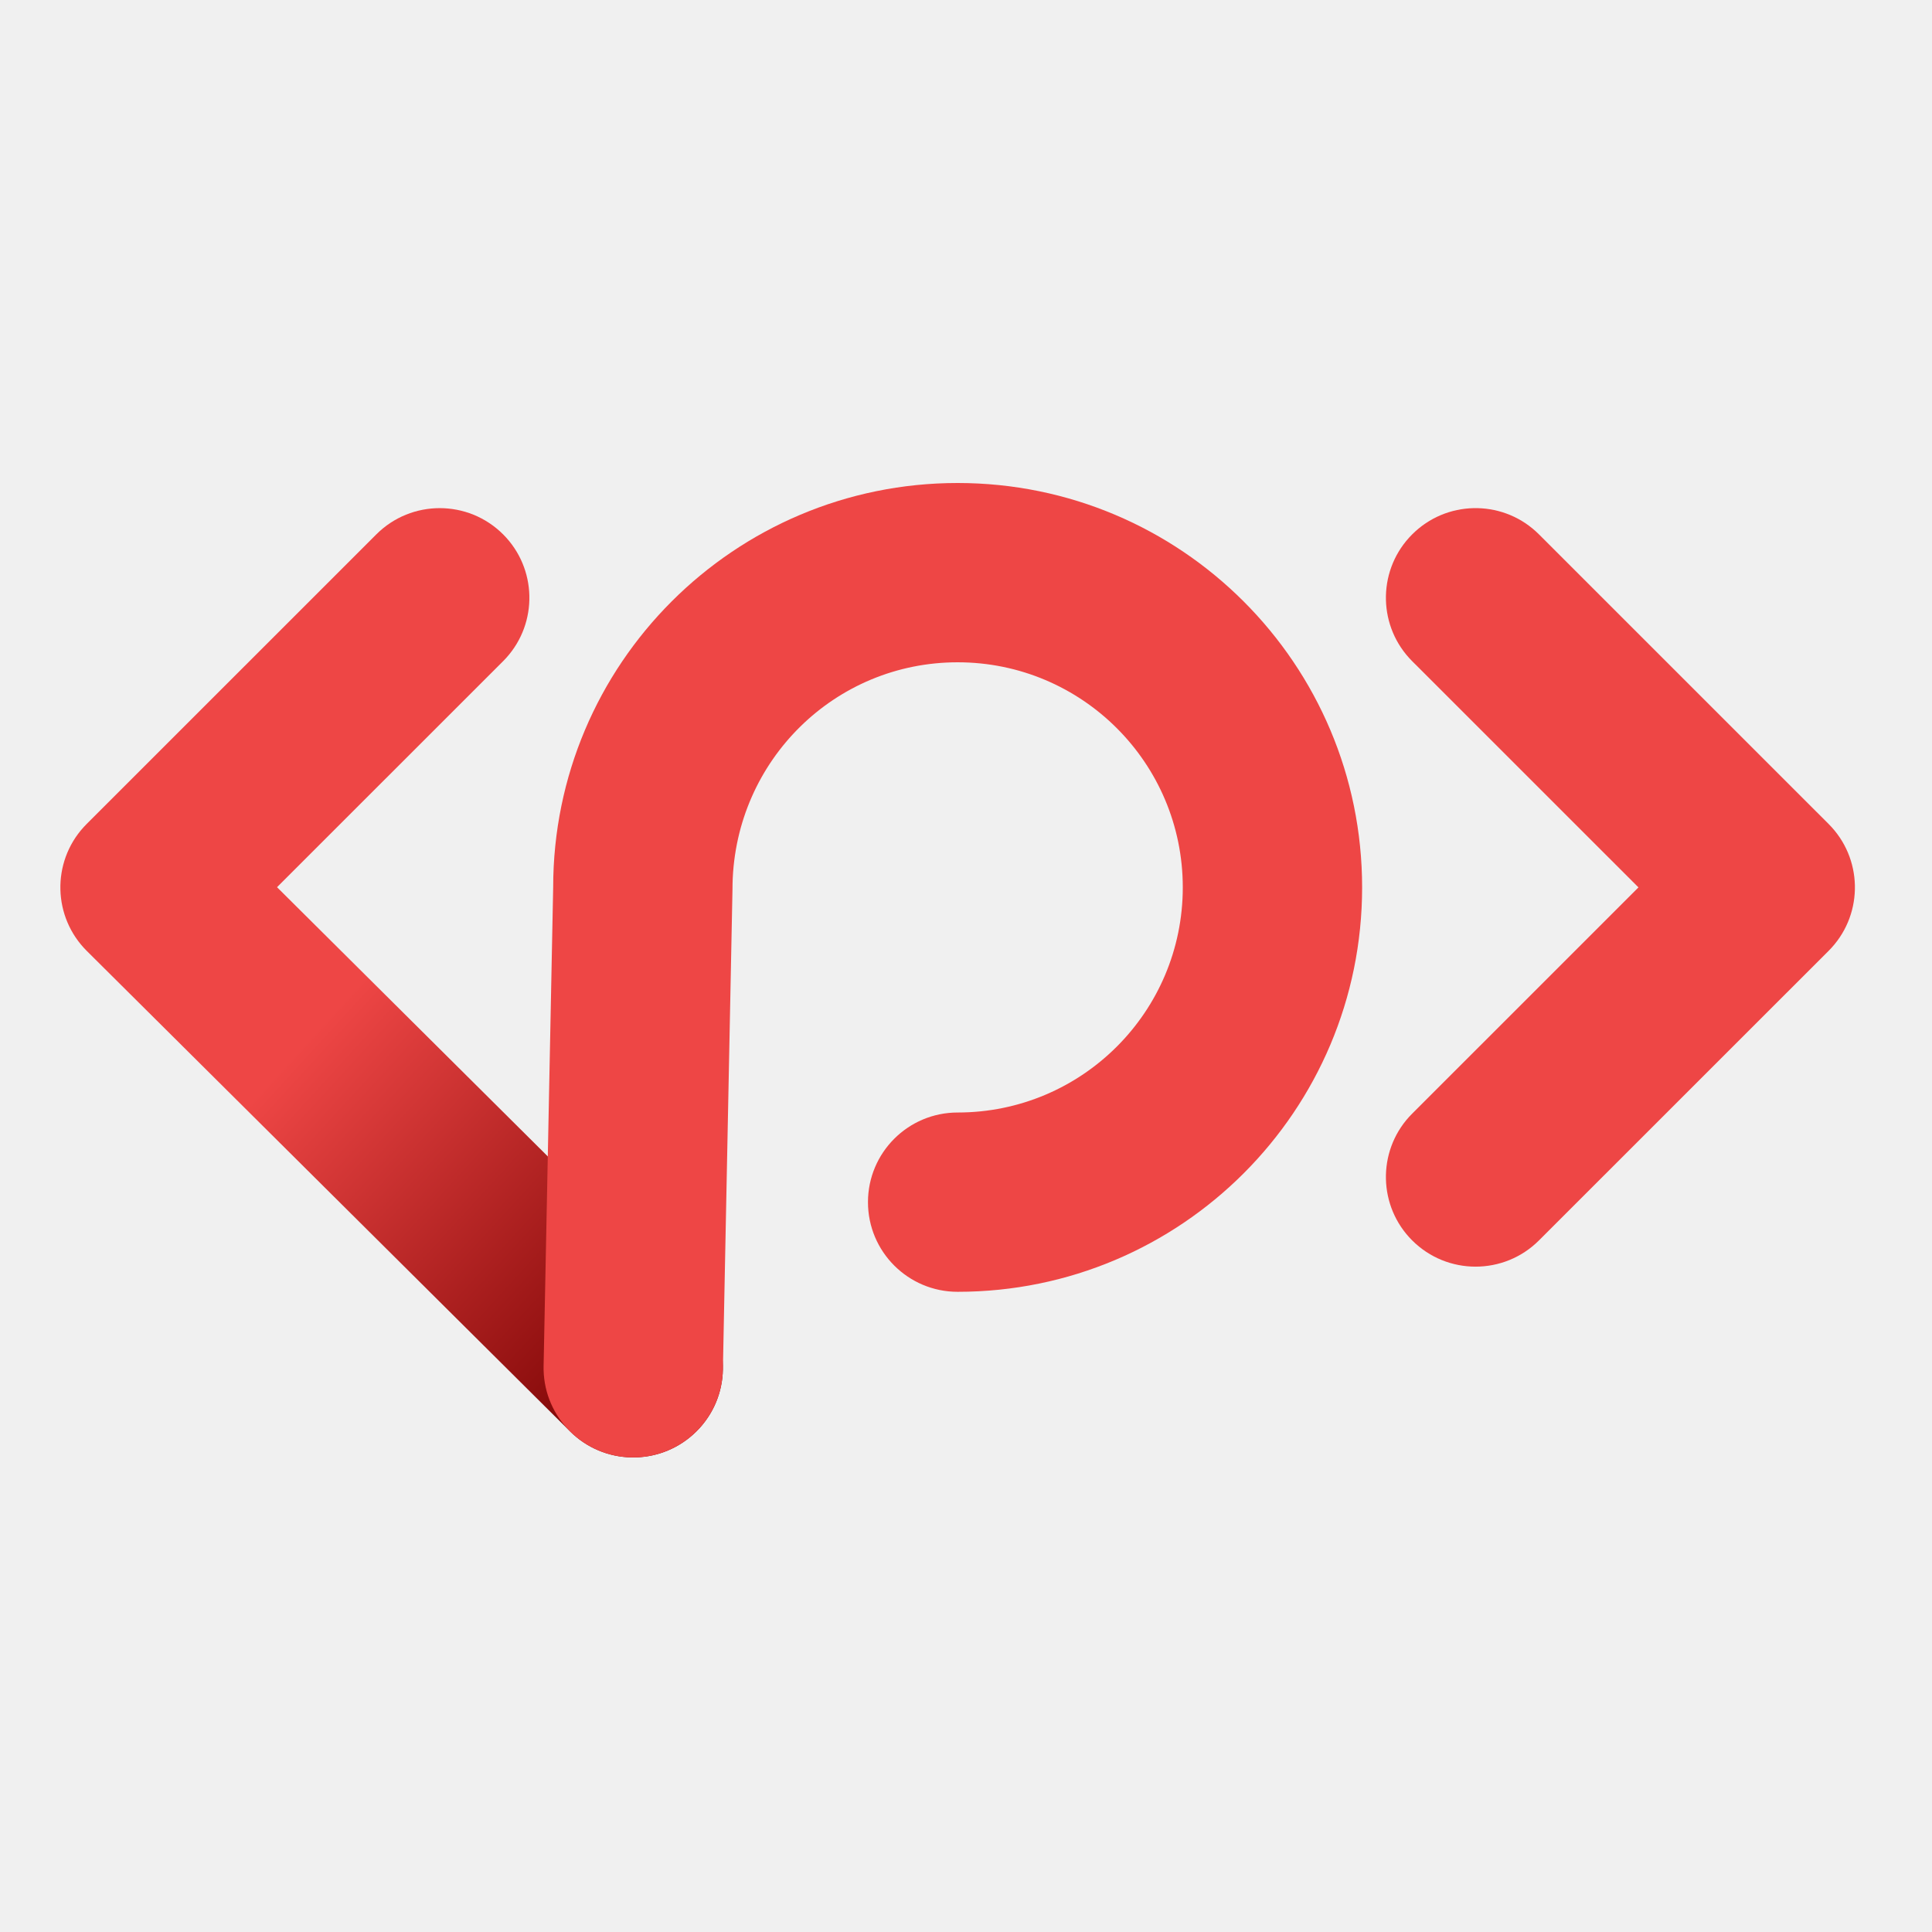
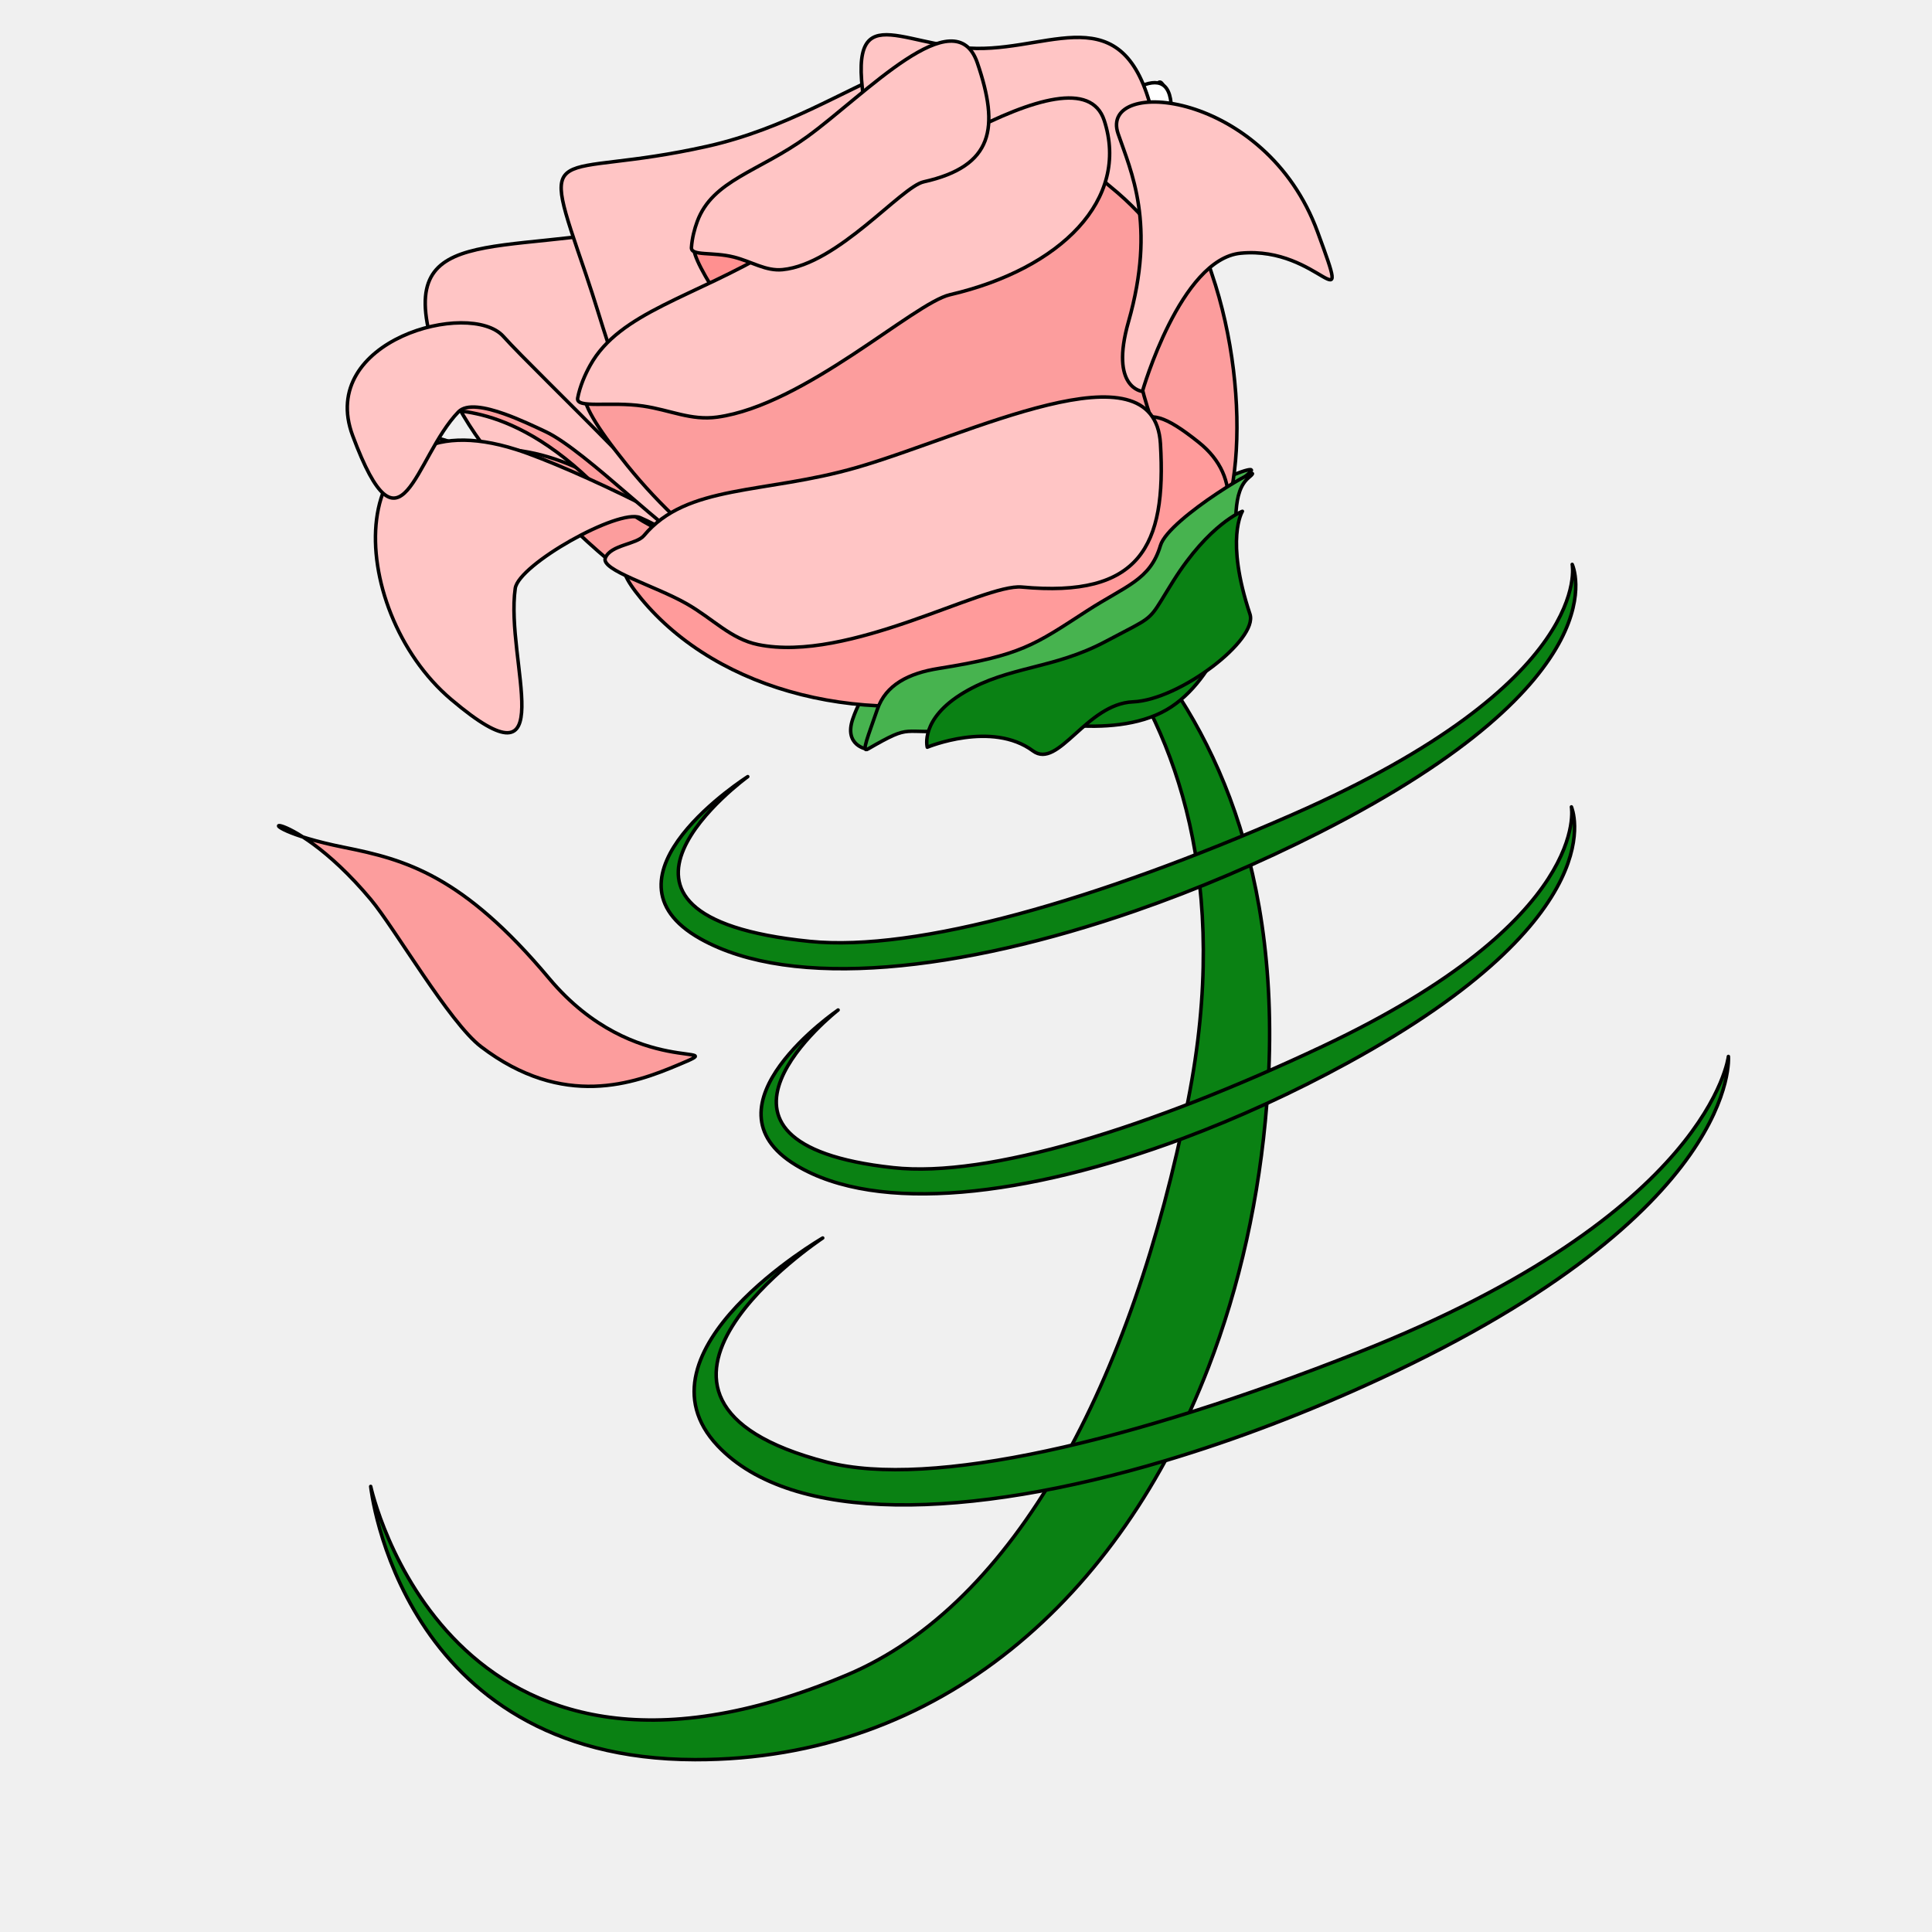
- <svg xmlns="http://www.w3.org/2000/svg" width="96px" height="96px" viewBox="0 0 96 96" version="1.1">
-   <defs>
-     <linearGradient x1="39.486%" y1="54.345%" x2="74.355%" y2="100%" id="linearGradient-1">
-       <stop stop-color="#EE4645" offset="0%" />
-       <stop stop-color="#810707" offset="100%" />
-     </linearGradient>
-   </defs>
-   <g id="Artboard" stroke="none" stroke-width="1" fill="none" fill-rule="evenodd">
-     <g id="Group-3" transform="translate(3, 24)" fill-rule="nonzero">
-       <g id="Group-2">
-         <path d="M15.699,2.553 C17.439,0.814 20.26,0.814 22,2.553 C23.687,4.24 23.738,6.944 22.153,8.692 L22,8.853 L10.765,20.084 L31.607,40.806 C33.299,42.488 33.358,45.191 31.778,46.944 L31.625,47.105 C29.943,48.797 27.239,48.856 25.486,47.276 L25.324,47.123 L1.314,23.253 C-0.381,21.567 -0.437,18.858 1.151,17.106 L1.305,16.944 L15.699,2.553 Z" id="Stroke-15" fill="url(#linearGradient-1)" />
-         <path d="M44.585,-1.58257246e-14 C55.685,-1.58257246e-14 64.683,8.997 64.683,20.094 C64.683,31.192 55.685,40.189 44.585,40.189 C42.124,40.189 40.129,38.195 40.129,35.734 C40.129,33.274 42.124,31.28 44.585,31.28 C50.764,31.28 55.772,26.272 55.772,20.094 C55.772,13.917 50.764,8.909 44.585,8.909 C38.497,8.909 33.546,13.771 33.4,19.908 L33.397,20.183 L32.92,44.054 C32.871,46.513 30.837,48.467 28.377,48.418 C25.981,48.37 24.065,46.441 24.011,44.069 L24.011,43.876 L24.487,20.094 C24.487,8.997 33.485,-1.58257246e-14 44.585,-1.58257246e-14 Z" id="Stroke-16" fill="#EE4645" />
-         <path d="M67.171,2.553 C68.858,0.866 71.562,0.815 73.31,2.4 L73.471,2.553 L87.865,16.945 C89.552,18.632 89.603,21.335 88.018,23.084 L87.865,23.245 L73.471,37.635 C71.731,39.374 68.91,39.374 67.17,37.635 C65.483,35.948 65.432,33.244 67.017,31.496 L67.171,31.335 L78.414,20.094 L67.17,8.853 C65.483,7.166 65.432,4.463 67.017,2.714 L67.171,2.553 Z" id="Stroke-17" fill="#EE4645" />
-       </g>
+ <svg xmlns="http://www.w3.org/2000/svg" clip-rule="evenodd" fill-rule="evenodd" stroke-linecap="round" stroke-linejoin="round" viewBox="0 0 1024 1024">
+   <g stroke="#000" stroke-linecap="round" stroke-linejoin="round" stroke-width="1.85">
+     <path d="m459.363 397.03s-12.208-1.866-7.36-16.016c4.472-13.051 13.633-26.685 29.437-29.204 44.098-7.028 50.712-12.431 78.748-30.58 20.605-13.339 33.412-16.229 38.871-34.609 4.344-14.624 75.257-46.043 62.751-35.649-18.616 15.471-3.752 67.238-59.051 103.036-29.829 19.31-75.721 27.259-111.666 30.485-30.69 2.754-31.73 12.537-31.73 12.537z" fill="#47b34f" />
+     <path d="m231.408 189.7c-25.34-74.218 32.365-52.336 115.666-70.994 83.301-18.659 160.654-70.793 185.993 3.426 25.34 74.219-21.647 149.511-104.948 168.169-20.882 4.677-42.01 17.395-62.427 14.611-61.034-8.323-115.297-59.598-134.284-115.212z" fill="#ffc5c5" />
+     <g fill="#0a8113">
+       <path d="m196.478 787.83s40.576 189.167 252.505 99.9c89.284-37.607 151.159-155.227 180.712-304.379 46.002-232.169-119.028-311.991-119.028-311.991s180.33 63.668 160.769 313.625c-3.862 49.353-14.386 96.773-31.011 139.868-46.703 121.069-141.547 208.007-272.062 207.8-156.807-.249-171.885-144.823-171.885-144.823z" />
+       <path d="m436.063 656.162s-128.569 85.025 2.245 118.81c55.111 14.233 161.493-10.774 281.549-58.129 186.876-73.712 196.232-156.898 196.232-156.898s7.32 81.926-184.779 170.871c-37.929 17.562-76.441 32.256-113.583 43.353-104.346 31.174-197.885 33.95-237.348-7.873-47.413-50.248 55.684-110.134 55.684-110.134z" />
+       <path d="m444.216 535.321s-90.464 70.605 29.263 83.571c50.441 5.463 135.729-20.991 227.576-64.334 142.969-67.466 131.831-126.885 131.831-126.885s25.119 57.148-118.812 135.786c-28.42 15.527-57.997 29.08-87.23 39.984-82.126 30.632-161.539 40.348-204.938 14.138-52.141-31.491 22.31-82.26 22.31-82.26z" />
+       <path d="m396.333 411.625s-101.705 73.781 32.9 87.33c56.709 5.709 152.596-21.935 255.856-67.227 160.734-70.5 148.213-132.592 148.213-132.592s28.24 59.719-133.577 141.893c-31.951 16.225-65.203 30.388-98.069 41.782-92.332 32.01-181.613 42.163-230.405 14.774-58.62-32.907 25.082-85.96 25.082-85.96z" />
    </g>
+     <path d="m301.159 277.36c-68.738-69.014-110.795-40.082-48.982-39.889 32.688.103 64.297 3.532 134.511 71.043 70.215 67.511 106.793 19.382 85.677 48.155s-119.325-27.22-171.206-79.309z" fill="#fc9d9d" />
+     <path d="m310.557 145.439c-25.34-74.219-19.002-49.24 64.299-67.898 83.301-18.658 126.432-83.729 151.771-9.511 25.34 74.219 8.495 135.806-74.806 154.465-20.881 4.677-42.009 17.395-62.427 14.61-61.033-8.323-59.85-36.052-78.837-91.666z" fill="#ffc5c5" />
+     <path d="m519.197 162.308c-14.909-97.264 14.493-3.223 31.713-27.471 15.425-21.721 33.054-21.682 38.643-26.143 16.621-13.269 19.271-50.012 22.862-61.605 2.462-7.949 5.268-4.275 13.719 27.7 21.816 82.539 1.894 202.603-26.124 224.97-28.019 22.366-65.595-38.167-80.813-137.45z" fill="#fff" />
+     <path d="m518.206 127c1.098-5.59 2.708-10.714 4.189-14.656 8.515-22.667 23.087-21.508 40.754-35.971 21.212-17.366 54.997-49.536 57.555-21.533 3.777 41.352-5.028 63.442-27.262 63.583-7.204.046-33.32 37.67-50.276 33.664-5.143-1.215-8.352-8.749-13.224-13.791-5.875-6.08-12.747-6.156-11.736-11.296z" fill="#fff" />
+     <path d="m196.532 476.74c-45.716-54.608-75.657-39.942-14.072-27.615 32.568 6.518 62.86 14.831 108.576 69.44 45.715 54.609 99.537 32.791 68.11 45.983-22.751 9.55-60.419 23.595-104.23-9.82-16.707-12.742-45.764-62.912-58.384-77.988z" fill="#fc9d9d" />
+     <path d="m385.073 164.12c-50.85-75.608 23.294-8.015 45.513-34.562 19.902-23.78 49.293-30.229 57.416-36.003 24.156-17.173 18.748-48.78 21.634-59.765 1.979-7.532 7.639-5.501 30.272 18.049 58.426 60.792 57.321 168.214 16.601 197.162-40.719 28.948-119.53-7.703-171.436-84.88z" fill="#ff9090" />
+     <path d="m313.29 255.056c-50.68-48.752-84.66-32.974-78.54-40.721 6.119-7.748 20.075-36.366 70.756 12.386 50.68 48.752 112.065 46.44 105.946 54.187-6.12 7.748-47.481 22.9-98.162-25.852z" fill="#fc9d9d" />
+     <path d="m273.092 311.851c-5.495 38.526 26.111 109.674-33.905 58.905-56.937-48.165-60.057-162.492 34.348-132.526 28.824 9.149 111.016 48.338 106.134 55.732-3.052 4.622-21.217-11.4-40.38-19.6-11.49-4.917-64.391 24.827-66.197 37.489z" fill="#ffc5c5" />
+     <path d="m242.967 218.309c-23.407 24.209-30.091 82.169-56.051 12.598-18.937-50.75 62.357-72.22 79.883-52.601 17.527 19.619 107.077 103.639 97.612 107.362-5.917 2.328-53.747-46.807-75.186-56.863-5.672-2.661-13.847-6.566-21.872-9.416-10.164-3.609-20.087-5.526-24.386-1.08z" fill="#ffc5c5" />
+     <path d="m459.846 64.2c-13.773-69.879 15.789-39.11 57.847-38.531s80.685-29.25 94.459 40.629c13.774 69.879-9.155 126.057-51.213 125.478-10.543-.146-21.112 6.674-31.511.113-31.085-19.613-59.26-75.327-69.582-127.689z" fill="#ffc5c5" />
+     <path d="m332.45 246.689c-68.966-85.562 37.366-11.618 75.565-45.219 34.217-30.098 80.867-40.391 94.3-47.991 39.948-22.605 59.746-68.81 65.727-82.154 4.102-9.15-11.3 1.797 20.765 27.844 82.771 67.237 66.509 195.316-.831 233.42-67.339 38.104-185.128 1.437-255.526-85.9z" fill="#fc9d9d" />
+     <path d="m642.22 144.924c-22.582-66.143 7.122-70.773-16.486-28.65-12.484 22.275-38.229 39.308-15.647 105.451 22.583 66.144-10.684 83.366 18.551 76.818 29.236-6.549 36.165-87.475 13.582-153.619z" fill="#fc9d9d" />
+     <path d="m339.763 317.205c-35.285-42.817 38.962-6.498 87.847-25.38 43.79-16.913 90.679-22.653 106.113-26.918 45.9-12.685 57.609-33.635 68.633-41.145 7.559-5.15 14.558-4.058 32.981 10.657 47.559 37.986-20.672 110.124-98.043 131.506-77.372 21.382-156.634.908-197.531-48.72z" fill="#ff9b9b" />
+     <path d="m306.182 210.951c1.216-6.333 3.931-12.507 6.664-17.404 15.714-28.166 54.784-35.911 97.316-61.371 51.067-30.568 161.381-110.124 175.084-68.382 13.702 41.742-22.743 78.669-81.777 92.421-19.127 4.456-77.048 58.541-123.321 64.862-14.036 1.918-24.857-3.747-39.338-5.87-17.464-2.562-35.745 1.568-34.628-4.256z" fill="#ffc5c5" />
+     <path d="m366.481 131.181c.337-5.065 1.651-9.928 3.065-13.759 8.131-22.028 32.728-26.419 58.306-44.973 30.712-22.277 78.419-73.534 90.171-39.113 11.752 34.421 8.581 54.74-28.439 63.033-11.995 2.687-45.464 43.656-74.796 46.55-8.896.878-16.258-4.223-25.726-6.636-11.417-2.909-22.891-.446-22.581-5.102z" fill="#ffc5c5" />
+     <path d="m460 397c-3.682 2.128.152-6.851 5-21 4.472-13.051 16.636-19.171 32.44-21.69 44.098-7.028 50.712-12.431 78.748-30.58 20.605-13.339 33.412-16.229 38.871-34.609 4.344-14.624 59.448-46.515 46.941-36.121-18.616 15.471 12.058 67.71-43.241 103.508-29.829 19.31-75.721 27.259-111.666 30.485-30.69 2.754-22.281-4.332-47.093 10.007z" fill="#47b34f" />
+     <path d="m320.841 295.742c2.806-7.033 16.493-7.104 20.458-11.872 22.807-27.419 63.88-21.939 112.866-36.109 58.816-17.014 157.648-67.1 160.895-12.605 3.247 54.496-10.906 81.85-73.481 75.993-20.273-1.898-91.856 40.357-139.786 30.494-14.538-2.991-23.953-13.744-37.924-21.682-16.847-9.572-45.609-17.751-43.028-24.219z" fill="#ffc5c5" />
+     <path d="m546.054 381.135s9.008-16.164 23.204-16.448c19.007-.381 22.492-2.964 36.571-11.151 10.348-6.017 15.992-6.621 20.899-16.837 3.904-8.128 29.944-19.697 29.944-19.697s-10.494 42.993-38.264 59.142c-14.98 8.711-34.853 9.476-49.98 8.333-12.916-.975-22.374-3.342-22.374-3.342z" fill="#0a8114" />
+     <path d="m657.614 134.202c42.382-4.044 59.791 40.685 40.742-11.258-27.639-75.365-116.1-82.436-105.741-52.093 6.799 19.912 20.283 47.878 5.507 99.68-10.087 35.362 7.372 36.92 7.372 36.92s20.127-70.197 52.12-73.249z" fill="#ffc5c5" />
+     <path d="m491.465 396.041s-4.099-15.031 19.535-29.041 47.288-12.245 75-27c6.502-3.462 11.143-5.816 14.622-7.684 11.351-6.094 10.339-7.013 21.226-24.338 19.152-30.478 36.652-36.978 36.652-36.978s-9.29 14.63 4 54.5c4.5 13.5-37.194 45.455-62 46.5s-39.5 36-53 26c-21.859-16.192-56.035-1.959-56.035-1.959z" fill="#0a8114" />
  </g>
</svg>
